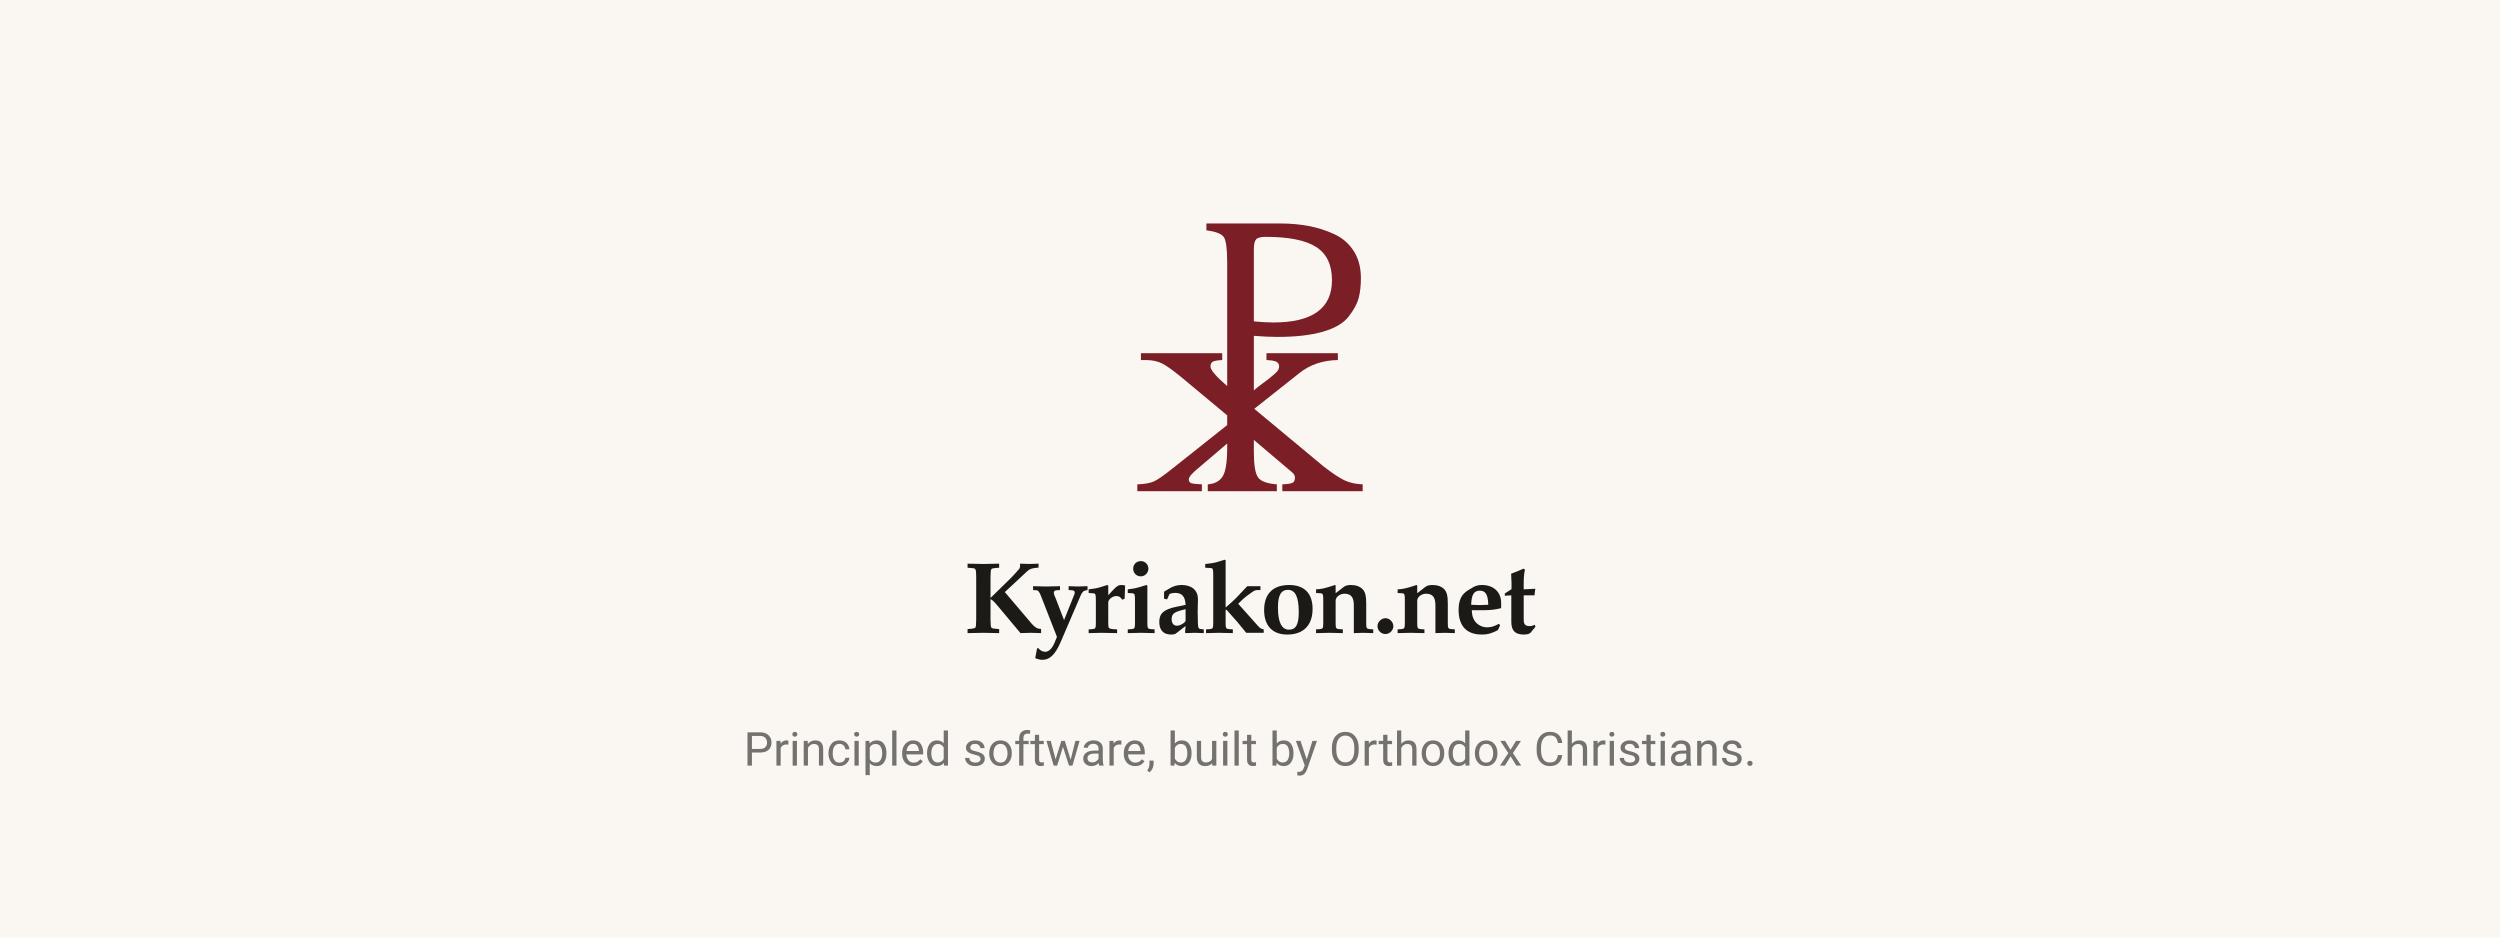
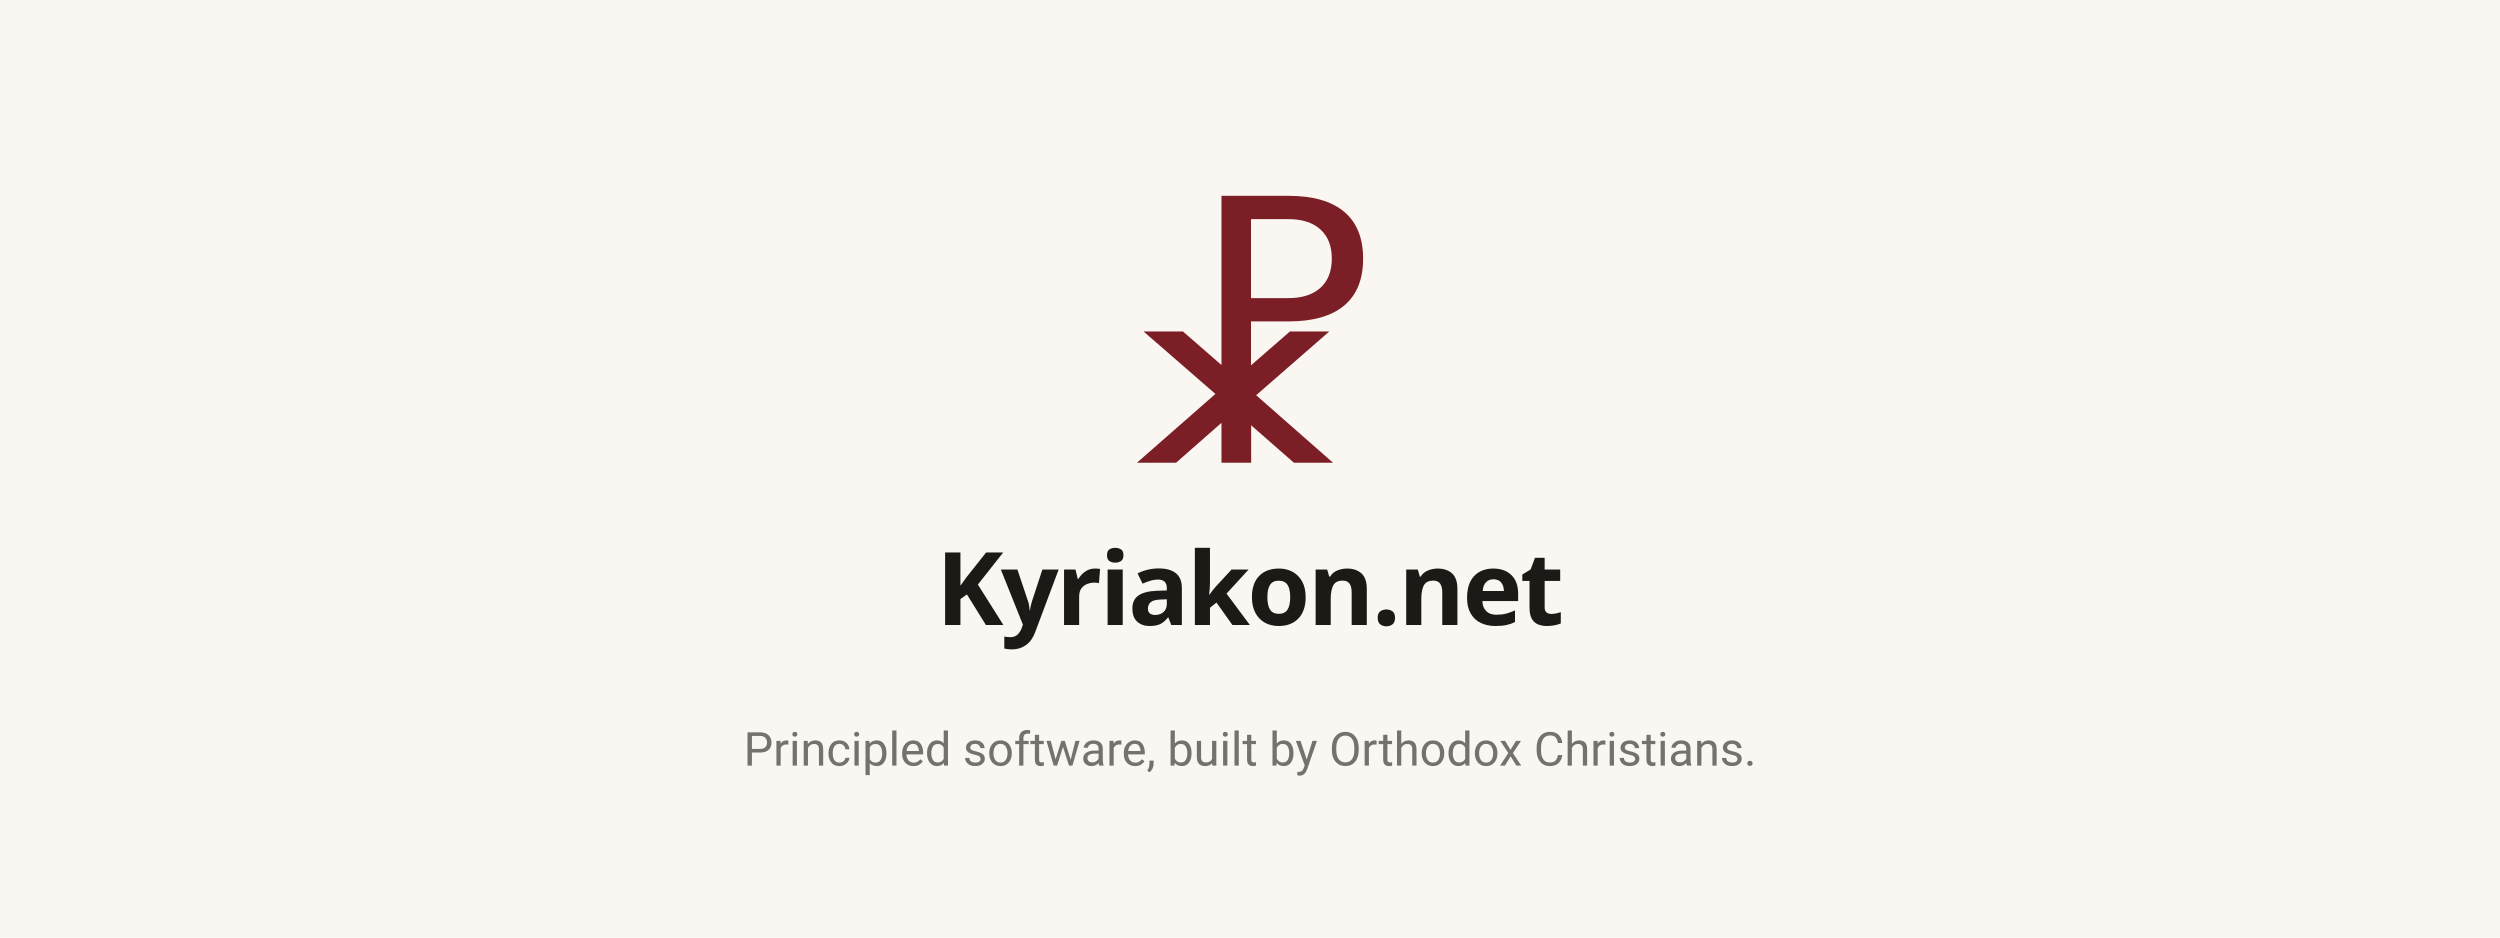
<svg xmlns="http://www.w3.org/2000/svg" viewBox="0 0 1280 480" role="img" aria-labelledby="t">
  <rect width="1280" height="480" fill="#faf7f2" />
-   <text x="640" y="196" text-anchor="middle" dominant-baseline="central" font-family="'Iowan Old Style', Palatino, Georgia, 'Times New Roman', serif" font-size="185" font-weight="700" fill="#7b1e26" transform="translate(640 0) scale(1.25 1) translate(-640 0)" text-rendering="geometricPrecision">☧</text>
-   <text x="640" y="324" text-anchor="middle" font-family="'Iowan Old Style', Palatino, Georgia, 'Times New Roman', serif" font-size="52" font-weight="600" fill="#1c1a17" letter-spacing="-1.5">Kyriakon.net</text>
-   <text x="640" y="392" text-anchor="middle" font-family="system-ui, -apple-system, 'Segoe UI', Roboto, sans-serif" font-size="24" fill="#1c1a17" fill-opacity="0.6">Principled software, built by Orthodox Christians.</text>
+   <text x="640" y="185" text-anchor="middle" dominant-baseline="central" font-family="Iowan Old Style" font-size="150" font-weight="700" fill="#7b1e26" transform="translate(640 0) scale(1.25 1) translate(-640 0)">☧</text>
+   <text x="640" y="320" text-anchor="middle" font-family="Iowan Old Style" font-size="52" font-weight="600" fill="#1c1a17" letter-spacing="-1.3">Kyriakon.net</text>
+   <text x="640" y="392" text-anchor="middle" font-family="system-ui, -apple-system, Segoe UI, Roboto, sans-serif" font-size="24" fill="#1c1a17" fill-opacity="0.6">Principled software, built by Orthodox Christians.</text>
</svg>
